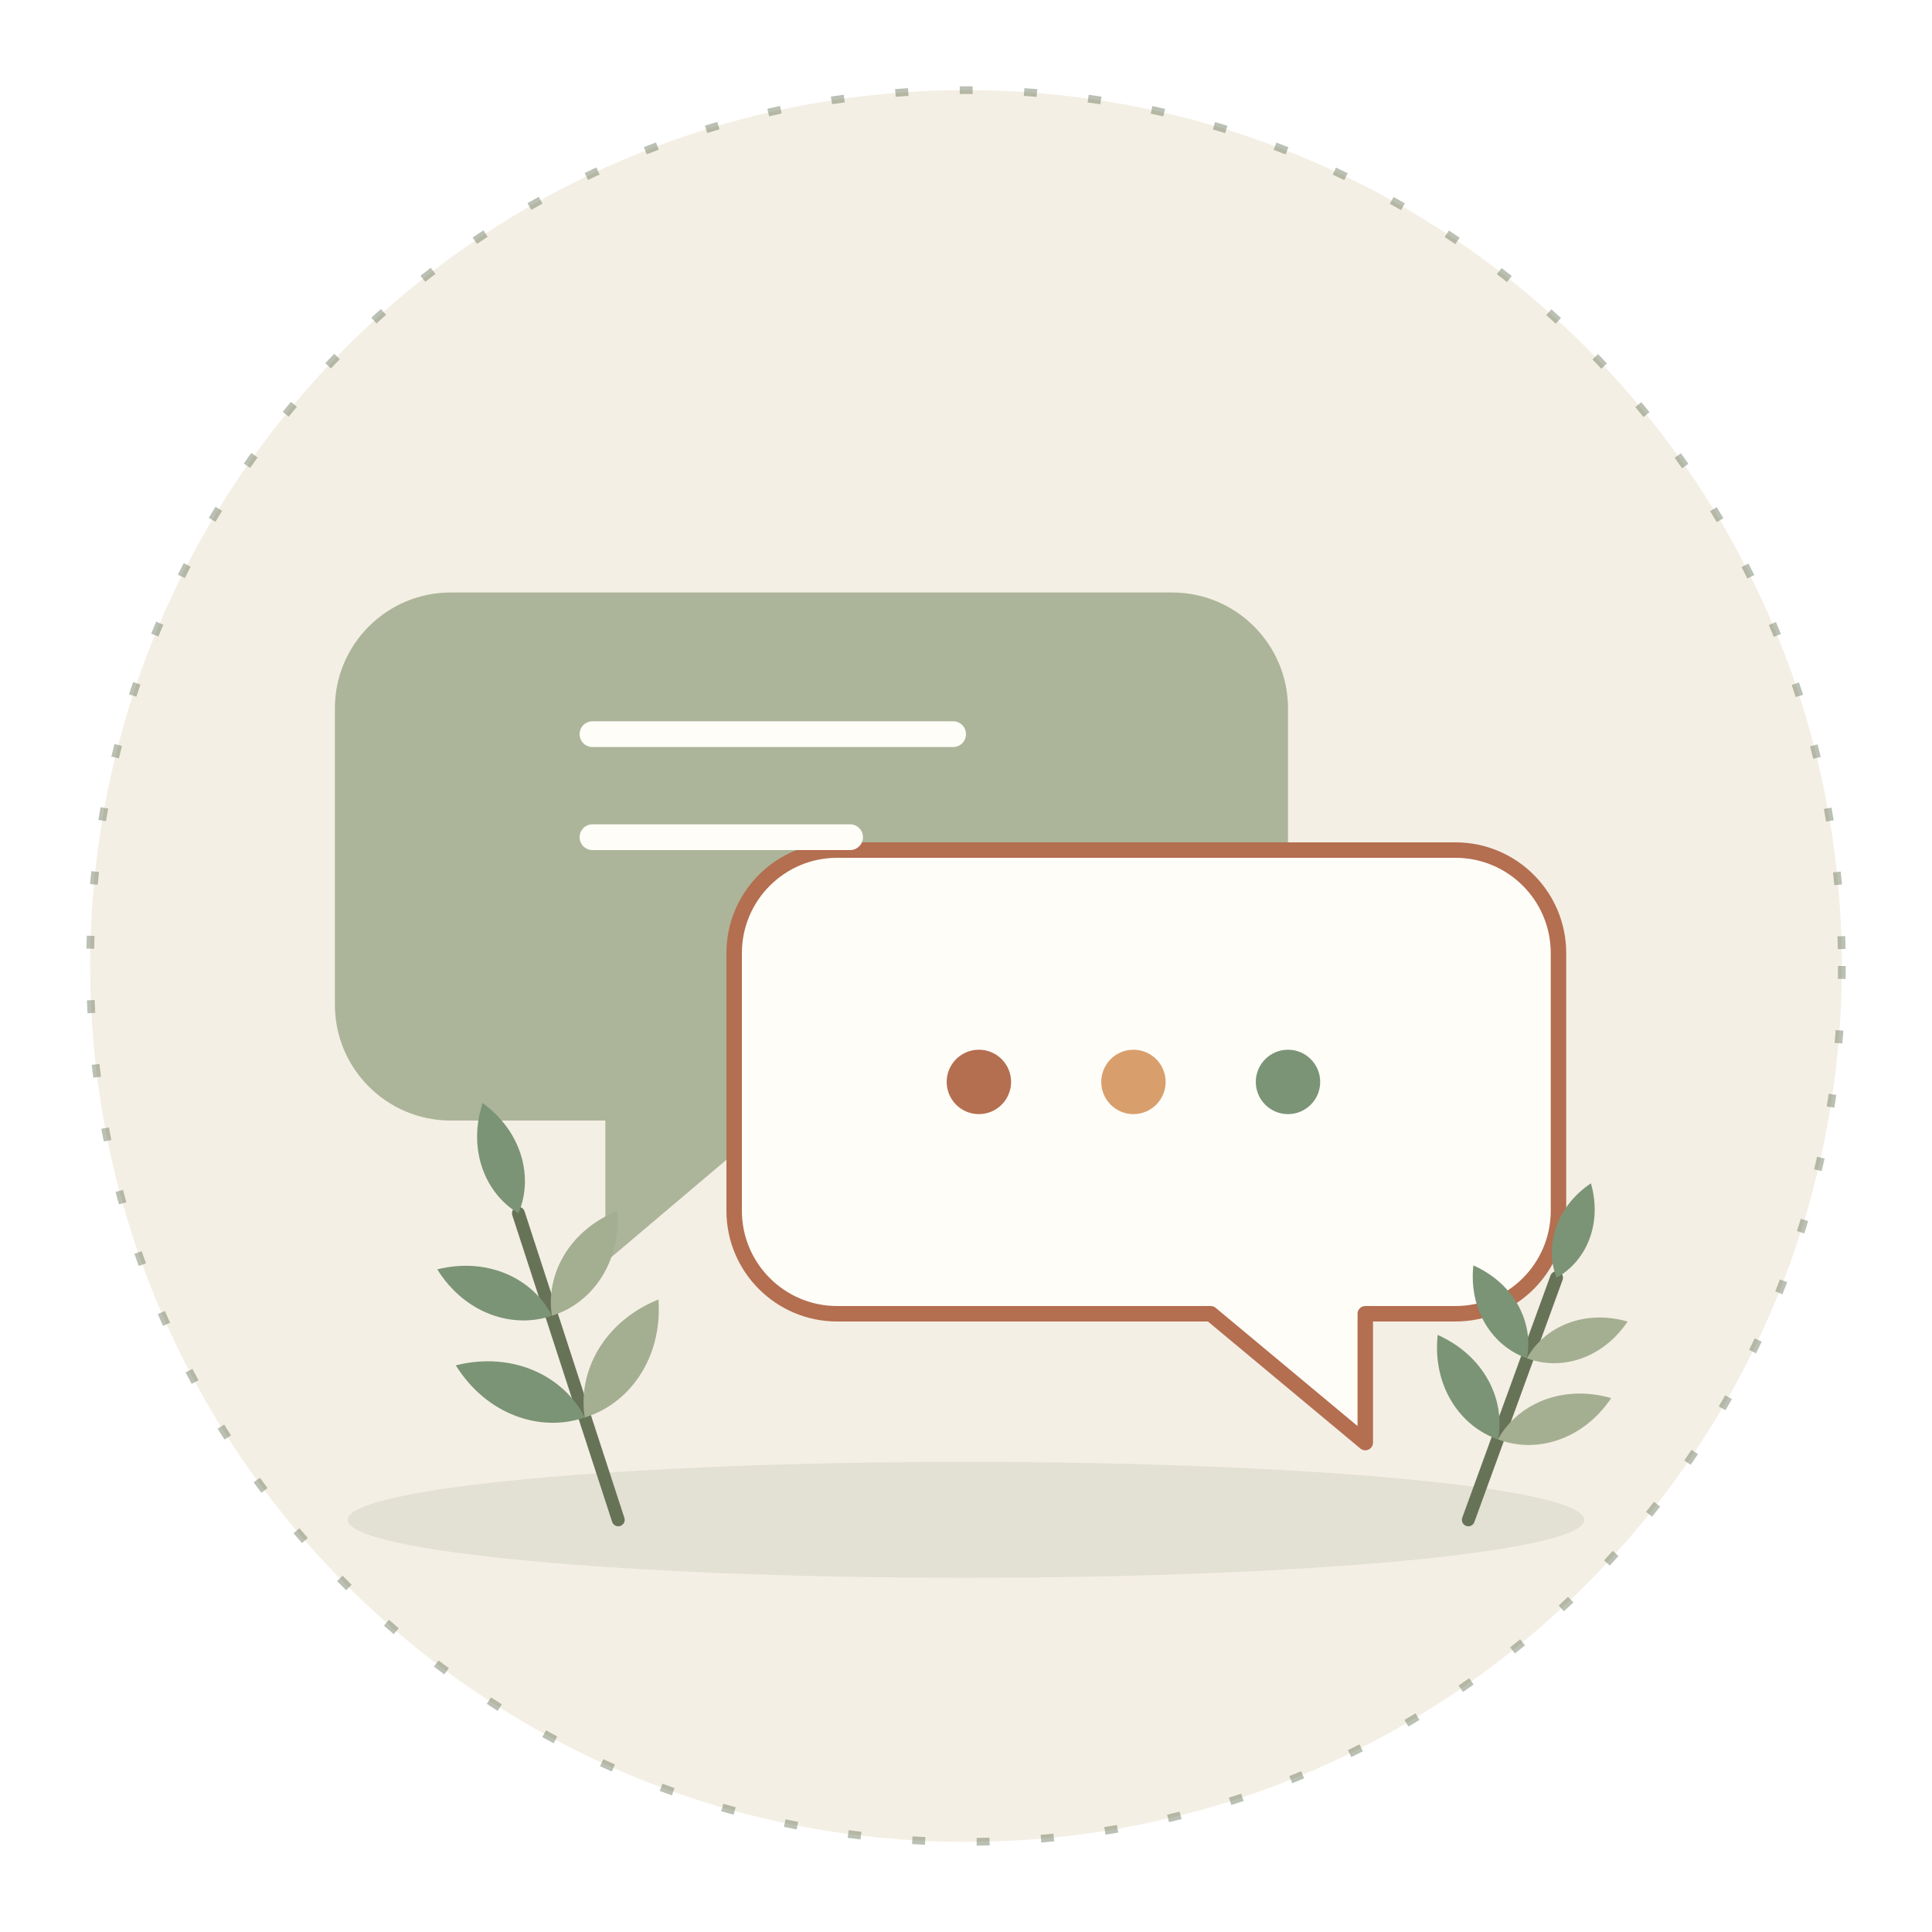
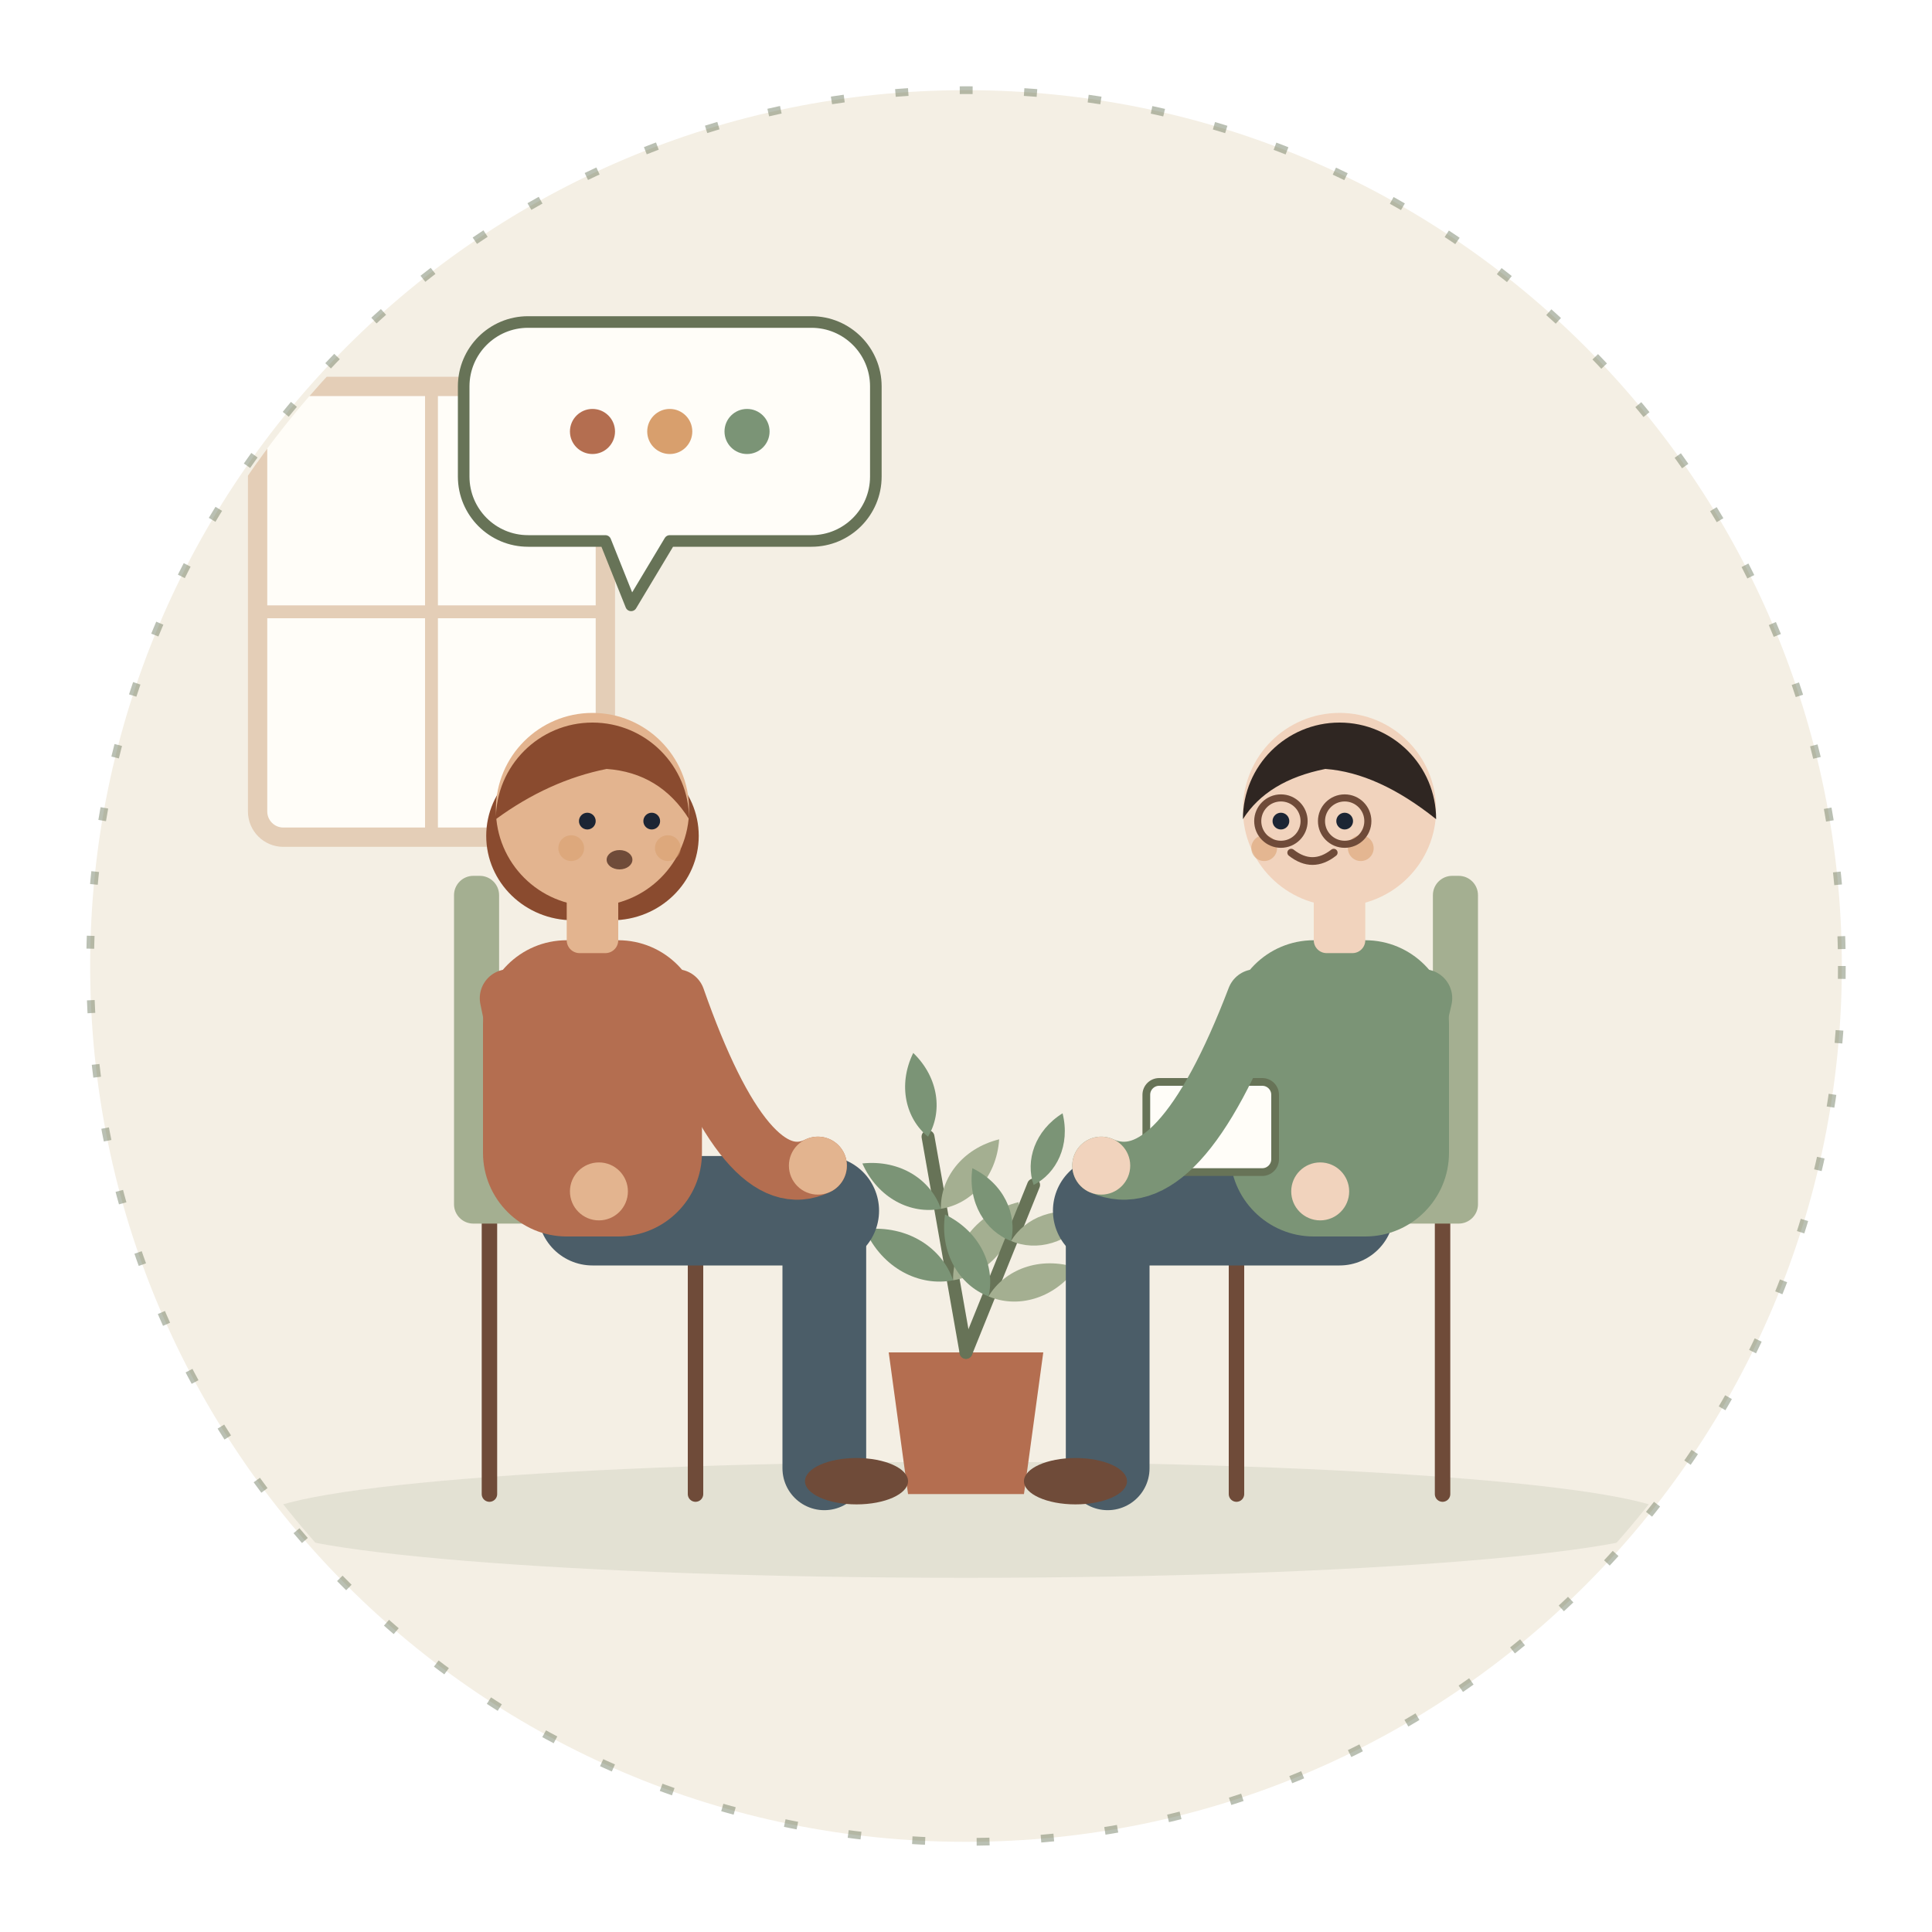
- <svg xmlns="http://www.w3.org/2000/svg" viewBox="0 0 300 300" width="300" height="300" role="img" aria-label="Dos globos de diálogo, uno de ellos con una rama que crece">
+ <svg xmlns="http://www.w3.org/2000/svg" viewBox="0 0 300 300" width="300" height="300" role="img" aria-label="Una sesión de psicología: dos personas sentadas conversando">
  <circle cx="150" cy="150" r="136" fill="#f4efe4" />
  <circle cx="150" cy="150" r="136" fill="none" stroke="#677357" stroke-width="1.2" stroke-dasharray="2 8" opacity=".45" />
  <clipPath id="disco">
    <circle cx="150" cy="150" r="135" />
  </clipPath>
  <g clip-path="url(#disco)">
-     <ellipse cx="150" cy="236" rx="96" ry="9" fill="#677357" opacity=".12" />
-     <path d="M70 92 h112 a18 18 0 0 1 18 18 v46 a18 18 0 0 1 -18 18 h-62 l-26 22 v-22 h-24 a18 18 0 0 1 -18 -18 v-46 a18 18 0 0 1 18 -18 z" fill="#a4af91" opacity=".9" />
-     <path d="M130 132 h96 a16 16 0 0 1 16 16 v40 a16 16 0 0 1 -16 16 h-14 v20 l-24 -20 h-58 a16 16 0 0 1 -16 -16 v-40 a16 16 0 0 1 16 -16 z" fill="#fffdf8" stroke="#b46e50" stroke-width="2.4" stroke-linejoin="round" />
-     <circle cx="152.0" cy="168.0" r="5" fill="#b46e50" opacity="1.0" />
-     <circle cx="176.0" cy="168.0" r="5" fill="#d89f6d" opacity="1.0" />
-     <circle cx="200.0" cy="168.0" r="5" fill="#7b9476" opacity="1.0" />
-     <path d="M92 114 h56 M92 130 h40" stroke="#fffdf8" stroke-width="4" fill="none" stroke-linecap="round" stroke-linejoin="round" />
-     <path d="M96.0 236.0 L80.5 188.4" stroke="#677357" stroke-width="2" fill="none" stroke-linecap="round" stroke-linejoin="round" />
-     <path d="M0 0 C7 -8 8 -21 0 -32 C-8 -21 -7 -8 0 0 Z" transform="translate(90.8 220.1) rotate(-68) scale(0.675)" fill="#7b9476" opacity="1.0" />
-     <path d="M0 0 C7 -8 8 -21 0 -32 C-8 -21 -7 -8 0 0 Z" transform="translate(90.8 220.1) rotate(32) scale(0.675)" fill="#a4af91" opacity="1.0" />
-     <path d="M0 0 C7 -8 8 -21 0 -32 C-8 -21 -7 -8 0 0 Z" transform="translate(85.7 204.3) rotate(-68) scale(0.6)" fill="#7b9476" opacity="1.0" />
-     <path d="M0 0 C7 -8 8 -21 0 -32 C-8 -21 -7 -8 0 0 Z" transform="translate(85.7 204.3) rotate(32) scale(0.6)" fill="#a4af91" opacity="1.0" />
-     <path d="M0 0 C7 -8 8 -21 0 -32 C-8 -21 -7 -8 0 0 Z" transform="translate(80.5 188.4) rotate(-18) scale(0.5625)" fill="#7b9476" opacity="1.0" />
-     <path d="M228.0 236.0 L241.7 198.4" stroke="#677357" stroke-width="2" fill="none" stroke-linecap="round" stroke-linejoin="round" />
-     <path d="M0 0 C7 -8 8 -21 0 -32 C-8 -21 -7 -8 0 0 Z" transform="translate(232.6 223.5) rotate(-30) scale(0.585)" fill="#7b9476" opacity="1.0" />
-     <path d="M0 0 C7 -8 8 -21 0 -32 C-8 -21 -7 -8 0 0 Z" transform="translate(232.6 223.5) rotate(70) scale(0.585)" fill="#a4af91" opacity="1.0" />
-     <path d="M0 0 C7 -8 8 -21 0 -32 C-8 -21 -7 -8 0 0 Z" transform="translate(237.1 210.9) rotate(-30) scale(0.52)" fill="#7b9476" opacity="1.0" />
-     <path d="M0 0 C7 -8 8 -21 0 -32 C-8 -21 -7 -8 0 0 Z" transform="translate(237.1 210.9) rotate(70) scale(0.52)" fill="#a4af91" opacity="1.0" />
-     <path d="M0 0 C7 -8 8 -21 0 -32 C-8 -21 -7 -8 0 0 Z" transform="translate(241.7 198.4) rotate(20) scale(0.4875)" fill="#7b9476" opacity="1.0" />
+     <ellipse cx="150" cy="236" rx="110" ry="9" fill="#677357" opacity=".12" />
+     <rect x="40.0" y="60.0" width="54.0" height="70.0" rx="4.0" fill="#fffdf8" stroke="#e4ceb7" stroke-width="3" />
+     <path d="M67 60 V130 M40 95 H94" stroke="#e4ceb7" stroke-width="2" fill="none" stroke-linecap="round" stroke-linejoin="round" />
+     <path d="M138.0 210.0 h24.0 l-3 22.0 h-18.0 z" fill="#b46e50" />
+     <path d="M150.0 210.0 L144.1 176.5" stroke="#677357" stroke-width="2" fill="none" stroke-linecap="round" stroke-linejoin="round" />
+     <path d="M0 0 C7 -8 8 -21 0 -32 C-8 -21 -7 -8 0 0 Z" transform="translate(148.0 198.8) rotate(-60) scale(0.495)" fill="#7b9476" opacity="1.0" />
+     <path d="M0 0 C7 -8 8 -21 0 -32 C-8 -21 -7 -8 0 0 Z" transform="translate(148.0 198.8) rotate(40) scale(0.495)" fill="#a4af91" opacity="1.0" />
+     <path d="M0 0 C7 -8 8 -21 0 -32 C-8 -21 -7 -8 0 0 Z" transform="translate(146.1 187.7) rotate(-60) scale(0.44)" fill="#7b9476" opacity="1.0" />
+     <path d="M0 0 C7 -8 8 -21 0 -32 C-8 -21 -7 -8 0 0 Z" transform="translate(146.1 187.7) rotate(40) scale(0.44)" fill="#a4af91" opacity="1.0" />
+     <path d="M0 0 C7 -8 8 -21 0 -32 C-8 -21 -7 -8 0 0 Z" transform="translate(144.1 176.5) rotate(-10) scale(0.4125)" fill="#7b9476" opacity="1.0" />
+     <path d="M150.0 210.0 L160.5 184.0" stroke="#677357" stroke-width="2" fill="none" stroke-linecap="round" stroke-linejoin="round" />
+     <path d="M0 0 C7 -8 8 -21 0 -32 C-8 -21 -7 -8 0 0 Z" transform="translate(153.5 201.3) rotate(-28) scale(0.45)" fill="#7b9476" opacity="1.0" />
+     <path d="M0 0 C7 -8 8 -21 0 -32 C-8 -21 -7 -8 0 0 Z" transform="translate(153.5 201.3) rotate(72) scale(0.45)" fill="#a4af91" opacity="1.0" />
+     <path d="M0 0 C7 -8 8 -21 0 -32 C-8 -21 -7 -8 0 0 Z" transform="translate(157.0 192.7) rotate(-28) scale(0.4)" fill="#7b9476" opacity="1.0" />
+     <path d="M0 0 C7 -8 8 -21 0 -32 C-8 -21 -7 -8 0 0 Z" transform="translate(157.0 192.7) rotate(72) scale(0.4)" fill="#a4af91" opacity="1.0" />
+     <path d="M0 0 C7 -8 8 -21 0 -32 C-8 -21 -7 -8 0 0 Z" transform="translate(160.5 184.0) rotate(22) scale(0.375)" fill="#7b9476" opacity="1.0" />
+     <path d="M76.0 232 V188.0 M108.0 232 V188.0" stroke="#6f4b39" stroke-width="2.4" fill="none" stroke-linecap="round" stroke-linejoin="round" />
+     <rect x="72.0" y="183.0" width="40.0" height="7.0" rx="3.0" fill="#a4af91" />
+     <rect x="70.5" y="136.0" width="7.0" height="54.0" rx="3.0" fill="#a4af91" />
+     <rect x="75.5" y="116.7" width="33.0" height="26.2" rx="13.5" fill="#8a4b2f" />
+     <path d="M92.0 188.0 H128.0" stroke="#4b5d68" stroke-width="17" fill="none" stroke-linecap="round" stroke-linejoin="round" />
+     <path d="M128.0 188.0 V228.0" stroke="#4b5d68" stroke-width="13" fill="none" stroke-linecap="round" stroke-linejoin="round" />
+     <ellipse cx="133.0" cy="230.0" rx="8.0" ry="3.6" fill="#6f4b39" />
+     <rect x="75.0" y="146.0" width="34.0" height="46.0" rx="13.0" fill="#b46e50" />
+     <rect x="88.0" y="138.0" width="8.0" height="10.0" rx="2.0" fill="#e3b48f" />
+     <circle cx="92.0" cy="125.7" r="15.0" fill="#e3b48f" opacity="1.0" />
+     <path d="M77.0 127.2 A15.0 15.0 0 0 1 107.0 127.2 Q102.5 120.0 94.2 119.4 Q85.2 121.2 77.0 127.2 Z" fill="#8a4b2f" />
+     <circle cx="91.2" cy="127.5" r="1.3" fill="#1c2534" opacity="1.0" />
+     <circle cx="101.2" cy="127.5" r="1.3" fill="#1c2534" opacity="1.0" />
+     <ellipse cx="96.2" cy="133.5" rx="2.0" ry="1.5" fill="#6f4b39" />
+     <circle cx="88.7" cy="131.7" r="2.0" fill="#d89f6d" opacity="0.55" />
+     <circle cx="103.7" cy="131.7" r="2.0" fill="#d89f6d" opacity="0.55" />
+     <path d="M79.0 155.0 Q86.0 190.4 93.0 185.0" stroke="#b46e50" stroke-width="9.0" fill="none" stroke-linecap="round" />
+     <circle cx="93.0" cy="185.0" r="4.5" fill="#e3b48f" opacity="1.0" />
+     <path d="M105.0 155.0 Q116.0 186.4 127.0 181.0" stroke="#b46e50" stroke-width="9.0" fill="none" stroke-linecap="round" />
+     <circle cx="127.0" cy="181.0" r="4.5" fill="#e3b48f" opacity="1.0" />
+     <path d="M192.0 232 V188.0 M224.0 232 V188.0" stroke="#6f4b39" stroke-width="2.4" fill="none" stroke-linecap="round" stroke-linejoin="round" />
+     <rect x="188.0" y="183.0" width="40.0" height="7.0" rx="3.0" fill="#a4af91" />
+     <rect x="222.5" y="136.0" width="7.0" height="54.0" rx="3.0" fill="#a4af91" />
+     <path d="M208.0 188.0 H172.0" stroke="#4b5d68" stroke-width="17" fill="none" stroke-linecap="round" stroke-linejoin="round" />
+     <path d="M172.0 188.0 V228.0" stroke="#4b5d68" stroke-width="13" fill="none" stroke-linecap="round" stroke-linejoin="round" />
+     <ellipse cx="167.0" cy="230.0" rx="8.0" ry="3.6" fill="#6f4b39" />
+     <rect x="191.0" y="146.0" width="34.0" height="46.0" rx="13.0" fill="#7b9476" />
+     <rect x="204.0" y="138.0" width="8.0" height="10.0" rx="2.0" fill="#f1d3bd" />
+     <circle cx="208.0" cy="125.7" r="15.0" fill="#f1d3bd" opacity="1.0" />
+     <path d="M193.0 127.2 A15.0 15.0 0 0 1 223.0 127.2 Q214.0 120.0 205.8 119.4 Q196.8 121.2 193.0 127.2 Z" fill="#2f2622" />
+     <circle cx="198.9" cy="127.5" r="1.3" fill="#1c2534" opacity="1.0" />
+     <circle cx="208.8" cy="127.5" r="1.3" fill="#1c2534" opacity="1.0" />
+     <path d="M200.5 132.4 Q203.8 135.0 207.1 132.4" stroke="#6f4b39" stroke-width="1.2" fill="none" stroke-linecap="round" stroke-linejoin="round" />
+     <circle cx="196.3" cy="131.7" r="2.0" fill="#d89f6d" opacity="0.55" />
+     <circle cx="211.3" cy="131.7" r="2.0" fill="#d89f6d" opacity="0.55" />
+     <circle cx="198.9" cy="127.5" r="3.6" fill="none" stroke="#6f4b39" stroke-width="1.1" />
+     <circle cx="208.8" cy="127.5" r="3.6" fill="none" stroke="#6f4b39" stroke-width="1.1" />
+     <rect x="178.0" y="168.0" width="20.0" height="14.0" rx="2.0" fill="#fffdf8" stroke="#677357" stroke-width="1.2" />
+     <path d="M195.0 155.0 Q183.0 186.4 171.0 181.0" stroke="#7b9476" stroke-width="9.0" fill="none" stroke-linecap="round" />
+     <circle cx="171.0" cy="181.0" r="4.5" fill="#f1d3bd" opacity="1.0" />
+     <path d="M221.0 155.0 Q213.0 190.4 205.0 185.0" stroke="#7b9476" stroke-width="9.0" fill="none" stroke-linecap="round" />
+     <circle cx="205.0" cy="185.0" r="4.5" fill="#f1d3bd" opacity="1.0" />
+     <path d="M82 50 h44 a10 10 0 0 1 10 10 v14 a10 10 0 0 1 -10 10 H104 l-6 10 l-4 -10 H82 a10 10 0 0 1 -10 -10 v-14 a10 10 0 0 1 10 -10 z" fill="#fffdf8" stroke="#677357" stroke-width="1.8" stroke-linejoin="round" />
+     <circle cx="92.0" cy="67.0" r="3.5" fill="#b46e50" opacity="1.0" />
+     <circle cx="104.0" cy="67.0" r="3.5" fill="#d89f6d" opacity="1.0" />
+     <circle cx="116.0" cy="67.0" r="3.5" fill="#7b9476" opacity="1.0" />
  </g>
</svg>
